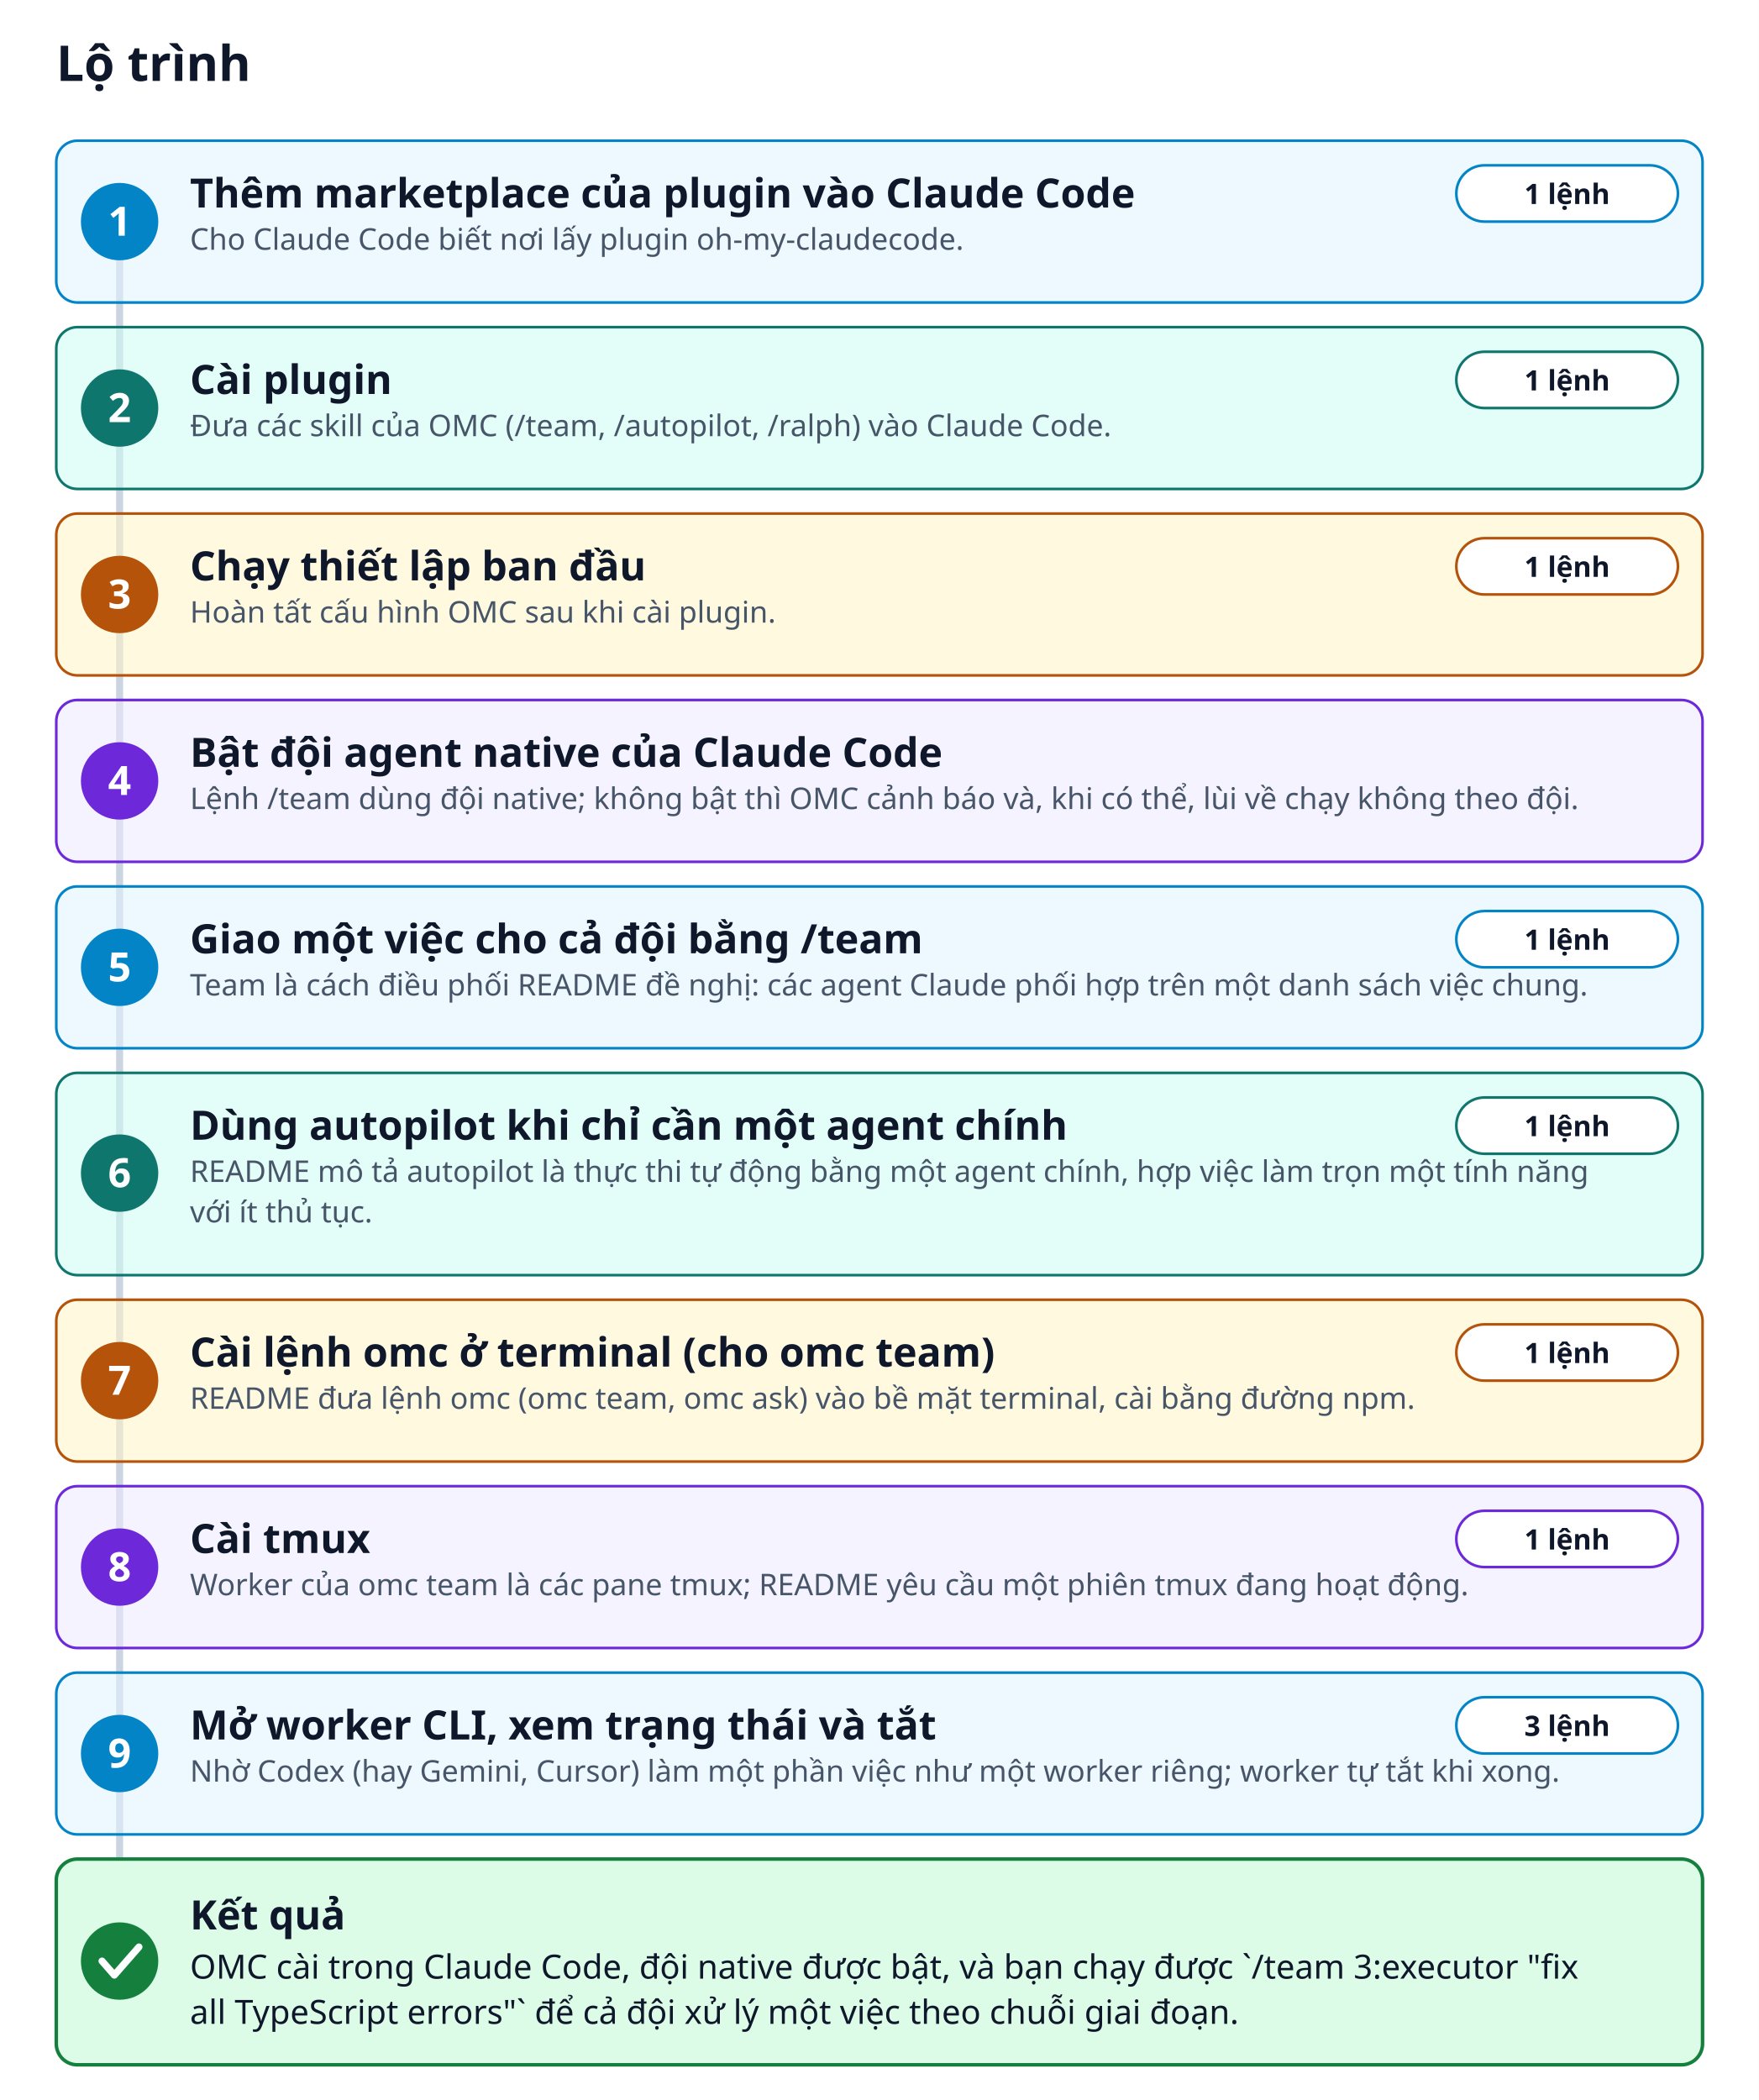
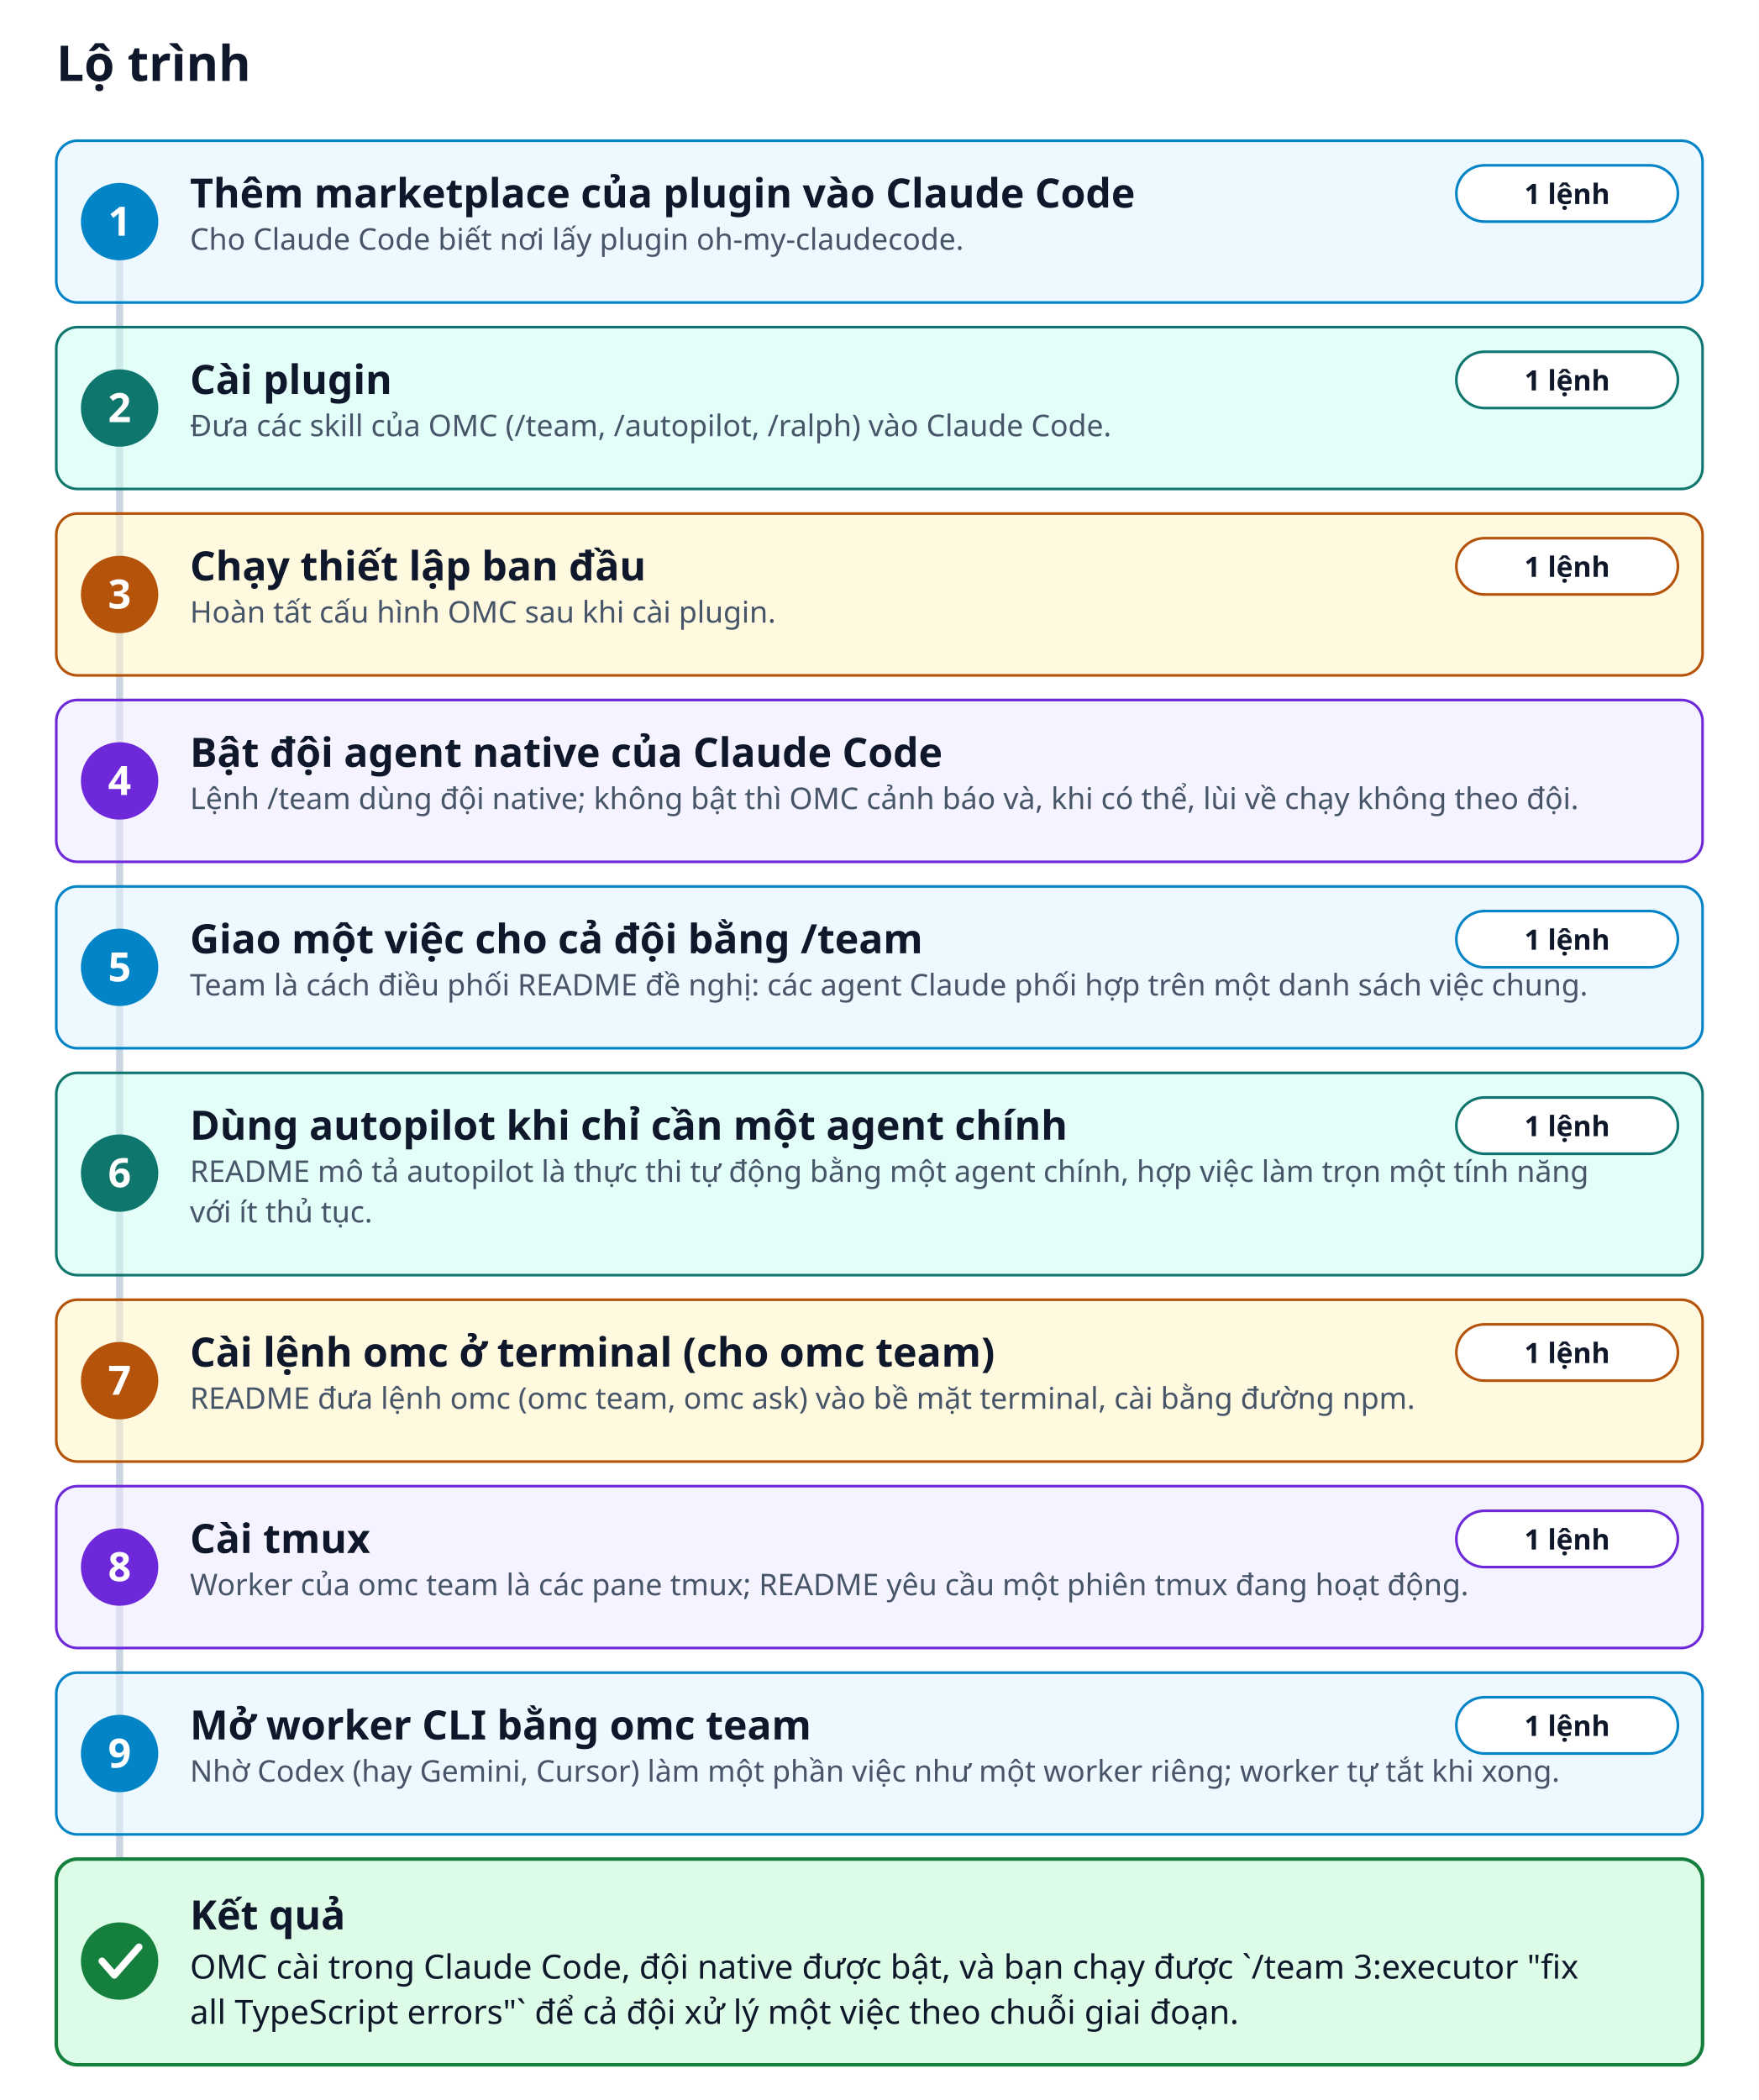
<svg xmlns="http://www.w3.org/2000/svg" width="1000" height="1194" viewBox="0 0 1000 1194" role="img" aria-labelledby="t d">
  <rect width="1000" height="1194" fill="#ffffff" />
  <text x="32" y="46" font-family="system-ui,-apple-system,'Segoe UI','Noto Sans','Noto Sans CJK JP',sans-serif" font-size="28" font-weight="700" fill="#0f172a" text-anchor="start">
    <tspan x="32" dy="0">Lộ trình</tspan>
  </text>
  <line x1="68" y1="126" x2="68" y2="1087" stroke="#cbd5e1" stroke-width="4" />
  <rect x="32" y="80" width="936" height="92" rx="12" ry="12" fill="#e0f2fe" fill-opacity="0.55" stroke="#0284c7" stroke-width="1.5" />
  <circle cx="68" cy="126" r="22" fill="#0284c7" />
  <text x="68" y="134" font-family="system-ui,-apple-system,'Segoe UI','Noto Sans','Noto Sans CJK JP',sans-serif" font-size="23" font-weight="800" fill="#ffffff" text-anchor="middle">
    <tspan x="68" dy="0">1</tspan>
  </text>
  <text x="108" y="118" font-family="system-ui,-apple-system,'Segoe UI','Noto Sans','Noto Sans CJK JP',sans-serif" font-size="23" font-weight="700" fill="#0f172a" text-anchor="start">
    <tspan x="108" dy="0">Thêm marketplace của plugin vào Claude Code</tspan>
  </text>
  <text x="108" y="142" font-family="system-ui,-apple-system,'Segoe UI','Noto Sans','Noto Sans CJK JP',sans-serif" font-size="17" font-weight="400" fill="#475569" text-anchor="start">
    <tspan x="108" dy="0">Cho Claude Code biết nơi lấy plugin oh-my-claudecode.</tspan>
  </text>
  <rect x="828" y="94" width="126" height="32" rx="16" ry="16" fill="#ffffff" stroke="#0284c7" stroke-width="1.5" />
  <text x="891" y="116" font-family="system-ui,-apple-system,'Segoe UI','Noto Sans','Noto Sans CJK JP',sans-serif" font-size="16" font-weight="600" fill="#0f172a" text-anchor="middle">
    <tspan x="891" dy="0">1 lệnh</tspan>
  </text>
  <rect x="32" y="186" width="936" height="92" rx="12" ry="12" fill="#ccfbf1" fill-opacity="0.55" stroke="#0f766e" stroke-width="1.5" />
  <circle cx="68" cy="232" r="22" fill="#0f766e" />
  <text x="68" y="240" font-family="system-ui,-apple-system,'Segoe UI','Noto Sans','Noto Sans CJK JP',sans-serif" font-size="23" font-weight="800" fill="#ffffff" text-anchor="middle">
    <tspan x="68" dy="0">2</tspan>
  </text>
  <text x="108" y="224" font-family="system-ui,-apple-system,'Segoe UI','Noto Sans','Noto Sans CJK JP',sans-serif" font-size="23" font-weight="700" fill="#0f172a" text-anchor="start">
    <tspan x="108" dy="0">Cài plugin</tspan>
  </text>
  <text x="108" y="248" font-family="system-ui,-apple-system,'Segoe UI','Noto Sans','Noto Sans CJK JP',sans-serif" font-size="17" font-weight="400" fill="#475569" text-anchor="start">
    <tspan x="108" dy="0">Đưa các skill của OMC (/team, /autopilot, /ralph) vào Claude Code.</tspan>
  </text>
  <rect x="828" y="200" width="126" height="32" rx="16" ry="16" fill="#ffffff" stroke="#0f766e" stroke-width="1.5" />
  <text x="891" y="222" font-family="system-ui,-apple-system,'Segoe UI','Noto Sans','Noto Sans CJK JP',sans-serif" font-size="16" font-weight="600" fill="#0f172a" text-anchor="middle">
    <tspan x="891" dy="0">1 lệnh</tspan>
  </text>
  <rect x="32" y="292" width="936" height="92" rx="12" ry="12" fill="#fef3c7" fill-opacity="0.55" stroke="#b45309" stroke-width="1.5" />
  <circle cx="68" cy="338" r="22" fill="#b45309" />
  <text x="68" y="346" font-family="system-ui,-apple-system,'Segoe UI','Noto Sans','Noto Sans CJK JP',sans-serif" font-size="23" font-weight="800" fill="#ffffff" text-anchor="middle">
    <tspan x="68" dy="0">3</tspan>
  </text>
  <text x="108" y="330" font-family="system-ui,-apple-system,'Segoe UI','Noto Sans','Noto Sans CJK JP',sans-serif" font-size="23" font-weight="700" fill="#0f172a" text-anchor="start">
    <tspan x="108" dy="0">Chạy thiết lập ban đầu</tspan>
  </text>
  <text x="108" y="354" font-family="system-ui,-apple-system,'Segoe UI','Noto Sans','Noto Sans CJK JP',sans-serif" font-size="17" font-weight="400" fill="#475569" text-anchor="start">
    <tspan x="108" dy="0">Hoàn tất cấu hình OMC sau khi cài plugin.</tspan>
  </text>
  <rect x="828" y="306" width="126" height="32" rx="16" ry="16" fill="#ffffff" stroke="#b45309" stroke-width="1.5" />
  <text x="891" y="328" font-family="system-ui,-apple-system,'Segoe UI','Noto Sans','Noto Sans CJK JP',sans-serif" font-size="16" font-weight="600" fill="#0f172a" text-anchor="middle">
    <tspan x="891" dy="0">1 lệnh</tspan>
  </text>
  <rect x="32" y="398" width="936" height="92" rx="12" ry="12" fill="#ede9fe" fill-opacity="0.55" stroke="#6d28d9" stroke-width="1.5" />
  <circle cx="68" cy="444" r="22" fill="#6d28d9" />
  <text x="68" y="452" font-family="system-ui,-apple-system,'Segoe UI','Noto Sans','Noto Sans CJK JP',sans-serif" font-size="23" font-weight="800" fill="#ffffff" text-anchor="middle">
    <tspan x="68" dy="0">4</tspan>
  </text>
  <text x="108" y="436" font-family="system-ui,-apple-system,'Segoe UI','Noto Sans','Noto Sans CJK JP',sans-serif" font-size="23" font-weight="700" fill="#0f172a" text-anchor="start">
    <tspan x="108" dy="0">Bật đội agent native của Claude Code</tspan>
  </text>
  <text x="108" y="460" font-family="system-ui,-apple-system,'Segoe UI','Noto Sans','Noto Sans CJK JP',sans-serif" font-size="17" font-weight="400" fill="#475569" text-anchor="start">
    <tspan x="108" dy="0">Lệnh /team dùng đội native; không bật thì OMC cảnh báo và, khi có thể, lùi về chạy không theo đội.</tspan>
  </text>
  <rect x="32" y="504" width="936" height="92" rx="12" ry="12" fill="#e0f2fe" fill-opacity="0.55" stroke="#0284c7" stroke-width="1.5" />
  <circle cx="68" cy="550" r="22" fill="#0284c7" />
  <text x="68" y="558" font-family="system-ui,-apple-system,'Segoe UI','Noto Sans','Noto Sans CJK JP',sans-serif" font-size="23" font-weight="800" fill="#ffffff" text-anchor="middle">
    <tspan x="68" dy="0">5</tspan>
  </text>
  <text x="108" y="542" font-family="system-ui,-apple-system,'Segoe UI','Noto Sans','Noto Sans CJK JP',sans-serif" font-size="23" font-weight="700" fill="#0f172a" text-anchor="start">
    <tspan x="108" dy="0">Giao một việc cho cả đội bằng /team</tspan>
  </text>
  <text x="108" y="566" font-family="system-ui,-apple-system,'Segoe UI','Noto Sans','Noto Sans CJK JP',sans-serif" font-size="17" font-weight="400" fill="#475569" text-anchor="start">
    <tspan x="108" dy="0">Team là cách điều phối README đề nghị: các agent Claude phối hợp trên một danh sách việc chung.</tspan>
  </text>
  <rect x="828" y="518" width="126" height="32" rx="16" ry="16" fill="#ffffff" stroke="#0284c7" stroke-width="1.5" />
  <text x="891" y="540" font-family="system-ui,-apple-system,'Segoe UI','Noto Sans','Noto Sans CJK JP',sans-serif" font-size="16" font-weight="600" fill="#0f172a" text-anchor="middle">
    <tspan x="891" dy="0">1 lệnh</tspan>
  </text>
  <rect x="32" y="610" width="936" height="115" rx="12" ry="12" fill="#ccfbf1" fill-opacity="0.55" stroke="#0f766e" stroke-width="1.5" />
  <circle cx="68" cy="667" r="22" fill="#0f766e" />
  <text x="68" y="675" font-family="system-ui,-apple-system,'Segoe UI','Noto Sans','Noto Sans CJK JP',sans-serif" font-size="23" font-weight="800" fill="#ffffff" text-anchor="middle">
    <tspan x="68" dy="0">6</tspan>
  </text>
  <text x="108" y="648" font-family="system-ui,-apple-system,'Segoe UI','Noto Sans','Noto Sans CJK JP',sans-serif" font-size="23" font-weight="700" fill="#0f172a" text-anchor="start">
    <tspan x="108" dy="0">Dùng autopilot khi chỉ cần một agent chính</tspan>
  </text>
  <text x="108" y="672" font-family="system-ui,-apple-system,'Segoe UI','Noto Sans','Noto Sans CJK JP',sans-serif" font-size="17" font-weight="400" fill="#475569" text-anchor="start">
    <tspan x="108" dy="0">README mô tả autopilot là thực thi tự động bằng một agent chính, hợp việc làm trọn một tính năng</tspan>
    <tspan x="108" dy="23.0">với ít thủ tục.</tspan>
  </text>
  <rect x="828" y="624" width="126" height="32" rx="16" ry="16" fill="#ffffff" stroke="#0f766e" stroke-width="1.5" />
  <text x="891" y="646" font-family="system-ui,-apple-system,'Segoe UI','Noto Sans','Noto Sans CJK JP',sans-serif" font-size="16" font-weight="600" fill="#0f172a" text-anchor="middle">
    <tspan x="891" dy="0">1 lệnh</tspan>
  </text>
  <rect x="32" y="739" width="936" height="92" rx="12" ry="12" fill="#fef3c7" fill-opacity="0.55" stroke="#b45309" stroke-width="1.5" />
  <circle cx="68" cy="785" r="22" fill="#b45309" />
  <text x="68" y="793" font-family="system-ui,-apple-system,'Segoe UI','Noto Sans','Noto Sans CJK JP',sans-serif" font-size="23" font-weight="800" fill="#ffffff" text-anchor="middle">
    <tspan x="68" dy="0">7</tspan>
  </text>
  <text x="108" y="777" font-family="system-ui,-apple-system,'Segoe UI','Noto Sans','Noto Sans CJK JP',sans-serif" font-size="23" font-weight="700" fill="#0f172a" text-anchor="start">
    <tspan x="108" dy="0">Cài lệnh omc ở terminal (cho omc team)</tspan>
  </text>
  <text x="108" y="801" font-family="system-ui,-apple-system,'Segoe UI','Noto Sans','Noto Sans CJK JP',sans-serif" font-size="17" font-weight="400" fill="#475569" text-anchor="start">
    <tspan x="108" dy="0">README đưa lệnh omc (omc team, omc ask) vào bề mặt terminal, cài bằng đường npm.</tspan>
  </text>
  <rect x="828" y="753" width="126" height="32" rx="16" ry="16" fill="#ffffff" stroke="#b45309" stroke-width="1.5" />
  <text x="891" y="775" font-family="system-ui,-apple-system,'Segoe UI','Noto Sans','Noto Sans CJK JP',sans-serif" font-size="16" font-weight="600" fill="#0f172a" text-anchor="middle">
    <tspan x="891" dy="0">1 lệnh</tspan>
  </text>
  <rect x="32" y="845" width="936" height="92" rx="12" ry="12" fill="#ede9fe" fill-opacity="0.55" stroke="#6d28d9" stroke-width="1.5" />
  <circle cx="68" cy="891" r="22" fill="#6d28d9" />
  <text x="68" y="899" font-family="system-ui,-apple-system,'Segoe UI','Noto Sans','Noto Sans CJK JP',sans-serif" font-size="23" font-weight="800" fill="#ffffff" text-anchor="middle">
    <tspan x="68" dy="0">8</tspan>
  </text>
  <text x="108" y="883" font-family="system-ui,-apple-system,'Segoe UI','Noto Sans','Noto Sans CJK JP',sans-serif" font-size="23" font-weight="700" fill="#0f172a" text-anchor="start">
    <tspan x="108" dy="0">Cài tmux</tspan>
  </text>
  <text x="108" y="907" font-family="system-ui,-apple-system,'Segoe UI','Noto Sans','Noto Sans CJK JP',sans-serif" font-size="17" font-weight="400" fill="#475569" text-anchor="start">
    <tspan x="108" dy="0">Worker của omc team là các pane tmux; README yêu cầu một phiên tmux đang hoạt động.</tspan>
  </text>
  <rect x="828" y="859" width="126" height="32" rx="16" ry="16" fill="#ffffff" stroke="#6d28d9" stroke-width="1.5" />
  <text x="891" y="881" font-family="system-ui,-apple-system,'Segoe UI','Noto Sans','Noto Sans CJK JP',sans-serif" font-size="16" font-weight="600" fill="#0f172a" text-anchor="middle">
    <tspan x="891" dy="0">1 lệnh</tspan>
  </text>
  <rect x="32" y="951" width="936" height="92" rx="12" ry="12" fill="#e0f2fe" fill-opacity="0.55" stroke="#0284c7" stroke-width="1.5" />
  <circle cx="68" cy="997" r="22" fill="#0284c7" />
  <text x="68" y="1005" font-family="system-ui,-apple-system,'Segoe UI','Noto Sans','Noto Sans CJK JP',sans-serif" font-size="23" font-weight="800" fill="#ffffff" text-anchor="middle">
    <tspan x="68" dy="0">9</tspan>
  </text>
  <text x="108" y="989" font-family="system-ui,-apple-system,'Segoe UI','Noto Sans','Noto Sans CJK JP',sans-serif" font-size="23" font-weight="700" fill="#0f172a" text-anchor="start">
-     <tspan x="108" dy="0">Mở worker CLI, xem trạng thái và tắt</tspan>
+     <tspan x="108" dy="0">Mở worker CLI bằng omc team</tspan>
  </text>
  <text x="108" y="1013" font-family="system-ui,-apple-system,'Segoe UI','Noto Sans','Noto Sans CJK JP',sans-serif" font-size="17" font-weight="400" fill="#475569" text-anchor="start">
    <tspan x="108" dy="0">Nhờ Codex (hay Gemini, Cursor) làm một phần việc như một worker riêng; worker tự tắt khi xong.</tspan>
  </text>
  <rect x="828" y="965" width="126" height="32" rx="16" ry="16" fill="#ffffff" stroke="#0284c7" stroke-width="1.5" />
  <text x="891" y="987" font-family="system-ui,-apple-system,'Segoe UI','Noto Sans','Noto Sans CJK JP',sans-serif" font-size="16" font-weight="600" fill="#0f172a" text-anchor="middle">
-     <tspan x="891" dy="0">3 lệnh</tspan>
+     <tspan x="891" dy="0">1 lệnh</tspan>
  </text>
  <rect x="32" y="1057" width="936" height="117" rx="12" ry="12" fill="#dcfce7" stroke="#15803d" stroke-width="2" />
  <circle cx="68" cy="1115" r="22" fill="#15803d" />
  <path d="M58 1115 L65 1123 L79 1107" fill="none" stroke="#ffffff" stroke-width="4" stroke-linecap="round" stroke-linejoin="round" />
  <text x="108" y="1097" font-family="system-ui,-apple-system,'Segoe UI','Noto Sans','Noto Sans CJK JP',sans-serif" font-size="23" font-weight="700" fill="#0f172a" text-anchor="start">
    <tspan x="108" dy="0">Kết quả</tspan>
  </text>
  <text x="108" y="1125" font-family="system-ui,-apple-system,'Segoe UI','Noto Sans','Noto Sans CJK JP',sans-serif" font-size="19" font-weight="400" fill="#0f172a" text-anchor="start">
    <tspan x="108" dy="0">OMC cài trong Claude Code, đội native được bật, và bạn chạy được `/team 3:executor "fix</tspan>
    <tspan x="108" dy="25.7">all TypeScript errors"` để cả đội xử lý một việc theo chuỗi giai đoạn.</tspan>
  </text>
</svg>
